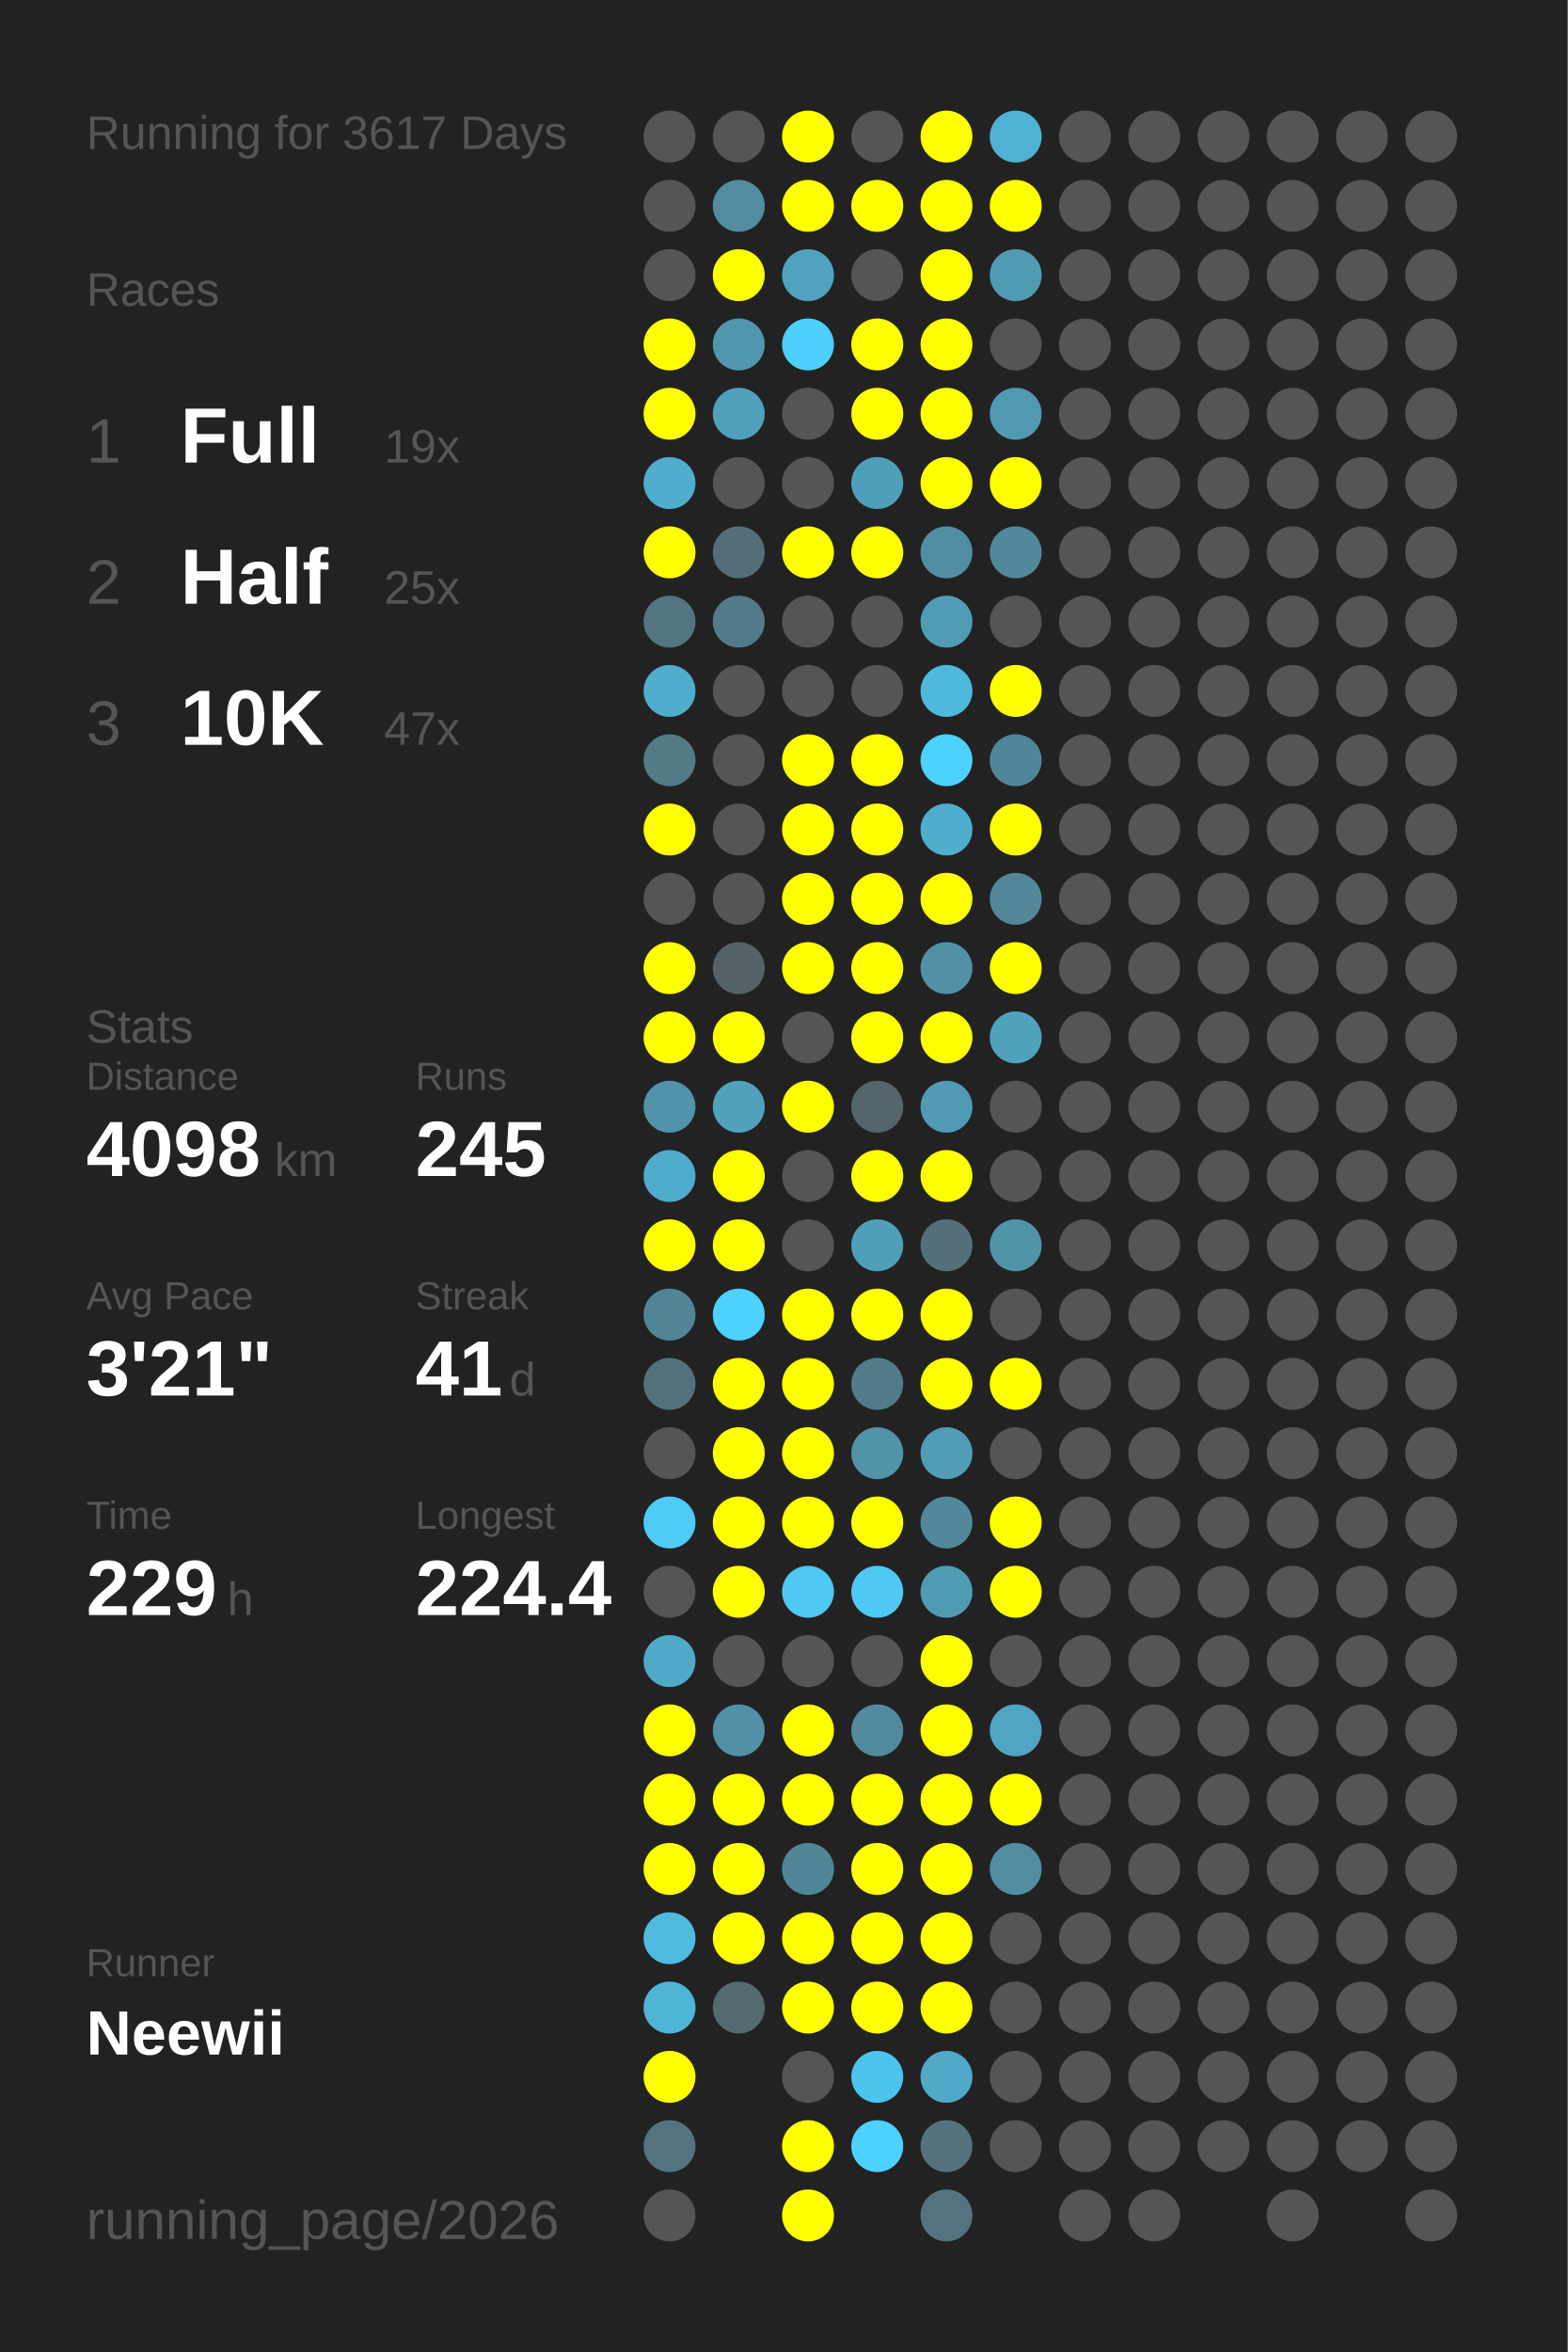
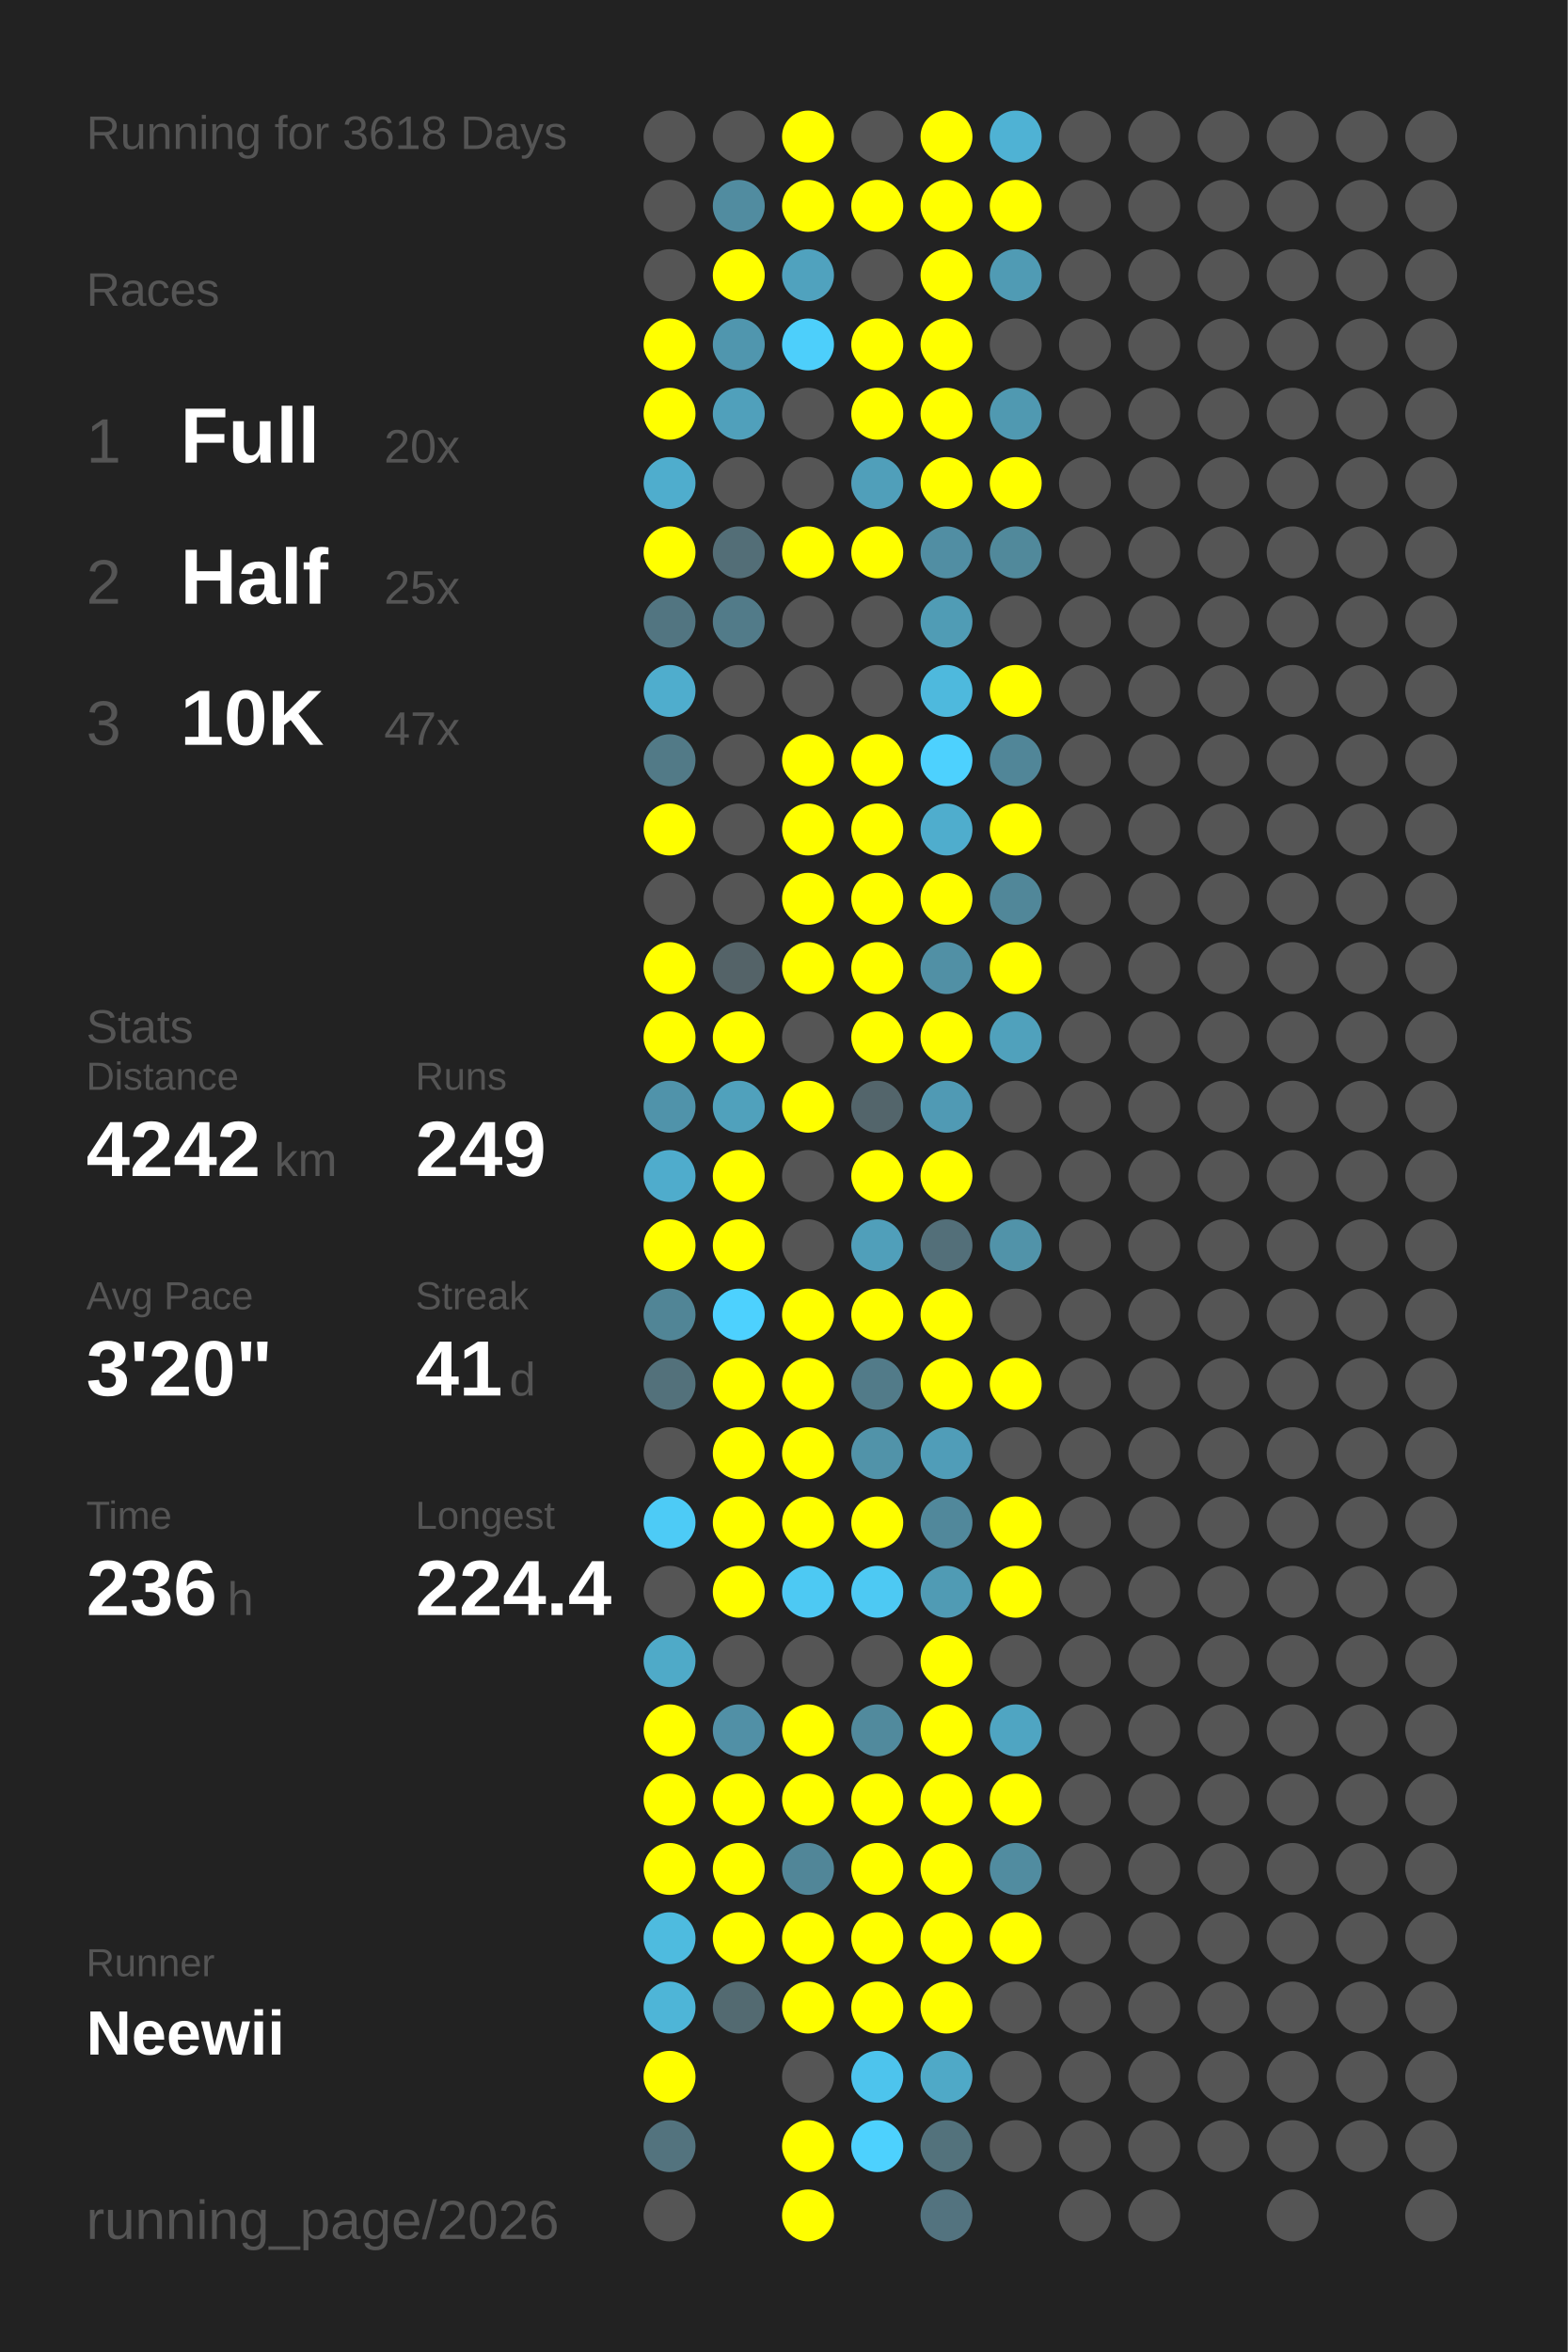
<svg xmlns="http://www.w3.org/2000/svg" baseProfile="full" height="300mm" version="1.1" viewBox="0,0,200,300" width="200mm">
  <defs />
  <rect fill="#222222" height="300" width="200" x="0" y="0" />
-   <text fill="#555555" style="font-size:6px; font-family:Arial;" x="11" y="19">Running for 3617 Days</text>
+   <text fill="#555555" style="font-size:6px; font-family:Arial;" x="11" y="19">Running for 3618 Days</text>
  <text fill="#555555" style="font-size:6px; font-family:Arial;" x="11" y="39">Races</text>
  <text fill="#555555" style="font-size:8px; font-family:Arial;" x="11" y="59">1</text>
  <text fill="#FFFFFF" style="font-size:10px; font-family:Arial; font-weight:bold;" x="23" y="59">Full</text>
-   <text fill="#555555" style="font-size:6px; font-family:Arial;" x="49" y="59">19x</text>
+   <text fill="#555555" style="font-size:6px; font-family:Arial;" x="49" y="59">20x</text>
  <text fill="#555555" style="font-size:8px; font-family:Arial;" x="11" y="77">2</text>
  <text fill="#FFFFFF" style="font-size:10px; font-family:Arial; font-weight:bold;" x="23" y="77">Half</text>
  <text fill="#555555" style="font-size:6px; font-family:Arial;" x="49" y="77">25x</text>
  <text fill="#555555" style="font-size:8px; font-family:Arial;" x="11" y="95">3</text>
  <text fill="#FFFFFF" style="font-size:10px; font-family:Arial; font-weight:bold;" x="23" y="95">10K</text>
  <text fill="#555555" style="font-size:6px; font-family:Arial;" x="49" y="95">47x</text>
  <text fill="#555555" style="font-size:6px; font-family:Arial;" x="11" y="133">Stats</text>
  <text fill="#555555" style="font-size:5px; font-family:Arial;" x="11" y="139">Distance</text>
-   <text fill="#FFFFFF" style="font-size:10px; font-family:Arial; font-weight:bold;" x="11" y="150">4098</text>
+   <text fill="#FFFFFF" style="font-size:10px; font-family:Arial; font-weight:bold;" x="11" y="150">4242</text>
  <text fill="#555555" style="font-size:6px; font-family:Arial;" x="35" y="150">km</text>
  <text fill="#555555" style="font-size:5px; font-family:Arial;" x="53" y="139">Runs</text>
-   <text fill="#FFFFFF" style="font-size:10px; font-family:Arial; font-weight:bold;" x="53" y="150">245</text>
+   <text fill="#FFFFFF" style="font-size:10px; font-family:Arial; font-weight:bold;" x="53" y="150">249</text>
  <text fill="#555555" style="font-size:5px; font-family:Arial;" x="11" y="167">Avg Pace</text>
-   <text fill="#FFFFFF" style="font-size:10px; font-family:Arial; font-weight:bold;" x="11" y="178">3'21"</text>
+   <text fill="#FFFFFF" style="font-size:10px; font-family:Arial; font-weight:bold;" x="11" y="178">3'20"</text>
  <text fill="#555555" style="font-size:5px; font-family:Arial;" x="53" y="167">Streak</text>
  <text fill="#FFFFFF" style="font-size:10px; font-family:Arial; font-weight:bold;" x="53" y="178">41</text>
  <text fill="#555555" style="font-size:6px; font-family:Arial;" x="65" y="178">d</text>
  <text fill="#555555" style="font-size:5px; font-family:Arial;" x="11" y="195">Time</text>
-   <text fill="#FFFFFF" style="font-size:10px; font-family:Arial; font-weight:bold;" x="11" y="206">229</text>
+   <text fill="#FFFFFF" style="font-size:10px; font-family:Arial; font-weight:bold;" x="11" y="206">236</text>
  <text fill="#555555" style="font-size:6px; font-family:Arial;" x="29" y="206">h</text>
  <text fill="#555555" style="font-size:5px; font-family:Arial;" x="53" y="195">Longest</text>
  <text fill="#FFFFFF" style="font-size:10px; font-family:Arial; font-weight:bold;" x="53" y="206">224.4</text>
  <text fill="#555555" style="font-size:5px; font-family:Arial;" x="11" y="252.065">Runner</text>
  <text fill="#FFFFFF" style="font-size:8px; font-family:Arial; font-weight:bold;" x="11" y="262.065">Neewii</text>
  <text fill="#555555" style="font-size:7px; font-family:Arial;" x="11" y="285.581">running_page/2026</text>
  <circle cx="85.417" cy="17.419" fill="#555555" r="3.312" />
  <circle cx="85.417" cy="26.258" fill="#555555" r="3.312" />
  <circle cx="85.417" cy="35.097" fill="#555555" r="3.312" />
  <circle cx="85.417" cy="43.935" fill="#FFFF00" r="3.312" />
  <circle cx="85.417" cy="52.774" fill="#FFFF00" r="3.312" />
  <circle cx="85.417" cy="61.613" fill="#4fadcd" r="3.312" />
  <circle cx="85.417" cy="70.452" fill="#FFFF00" r="3.312" />
  <circle cx="85.417" cy="79.29" fill="#527581" r="3.312" />
  <circle cx="85.417" cy="88.129" fill="#4fadcd" r="3.312" />
  <circle cx="85.417" cy="96.968" fill="#527a87" r="3.312" />
  <circle cx="85.417" cy="105.806" fill="#FFFF00" r="3.312" />
  <circle cx="85.417" cy="114.645" fill="#555555" r="3.312" />
  <circle cx="85.417" cy="123.484" fill="#FFFF00" r="3.312" />
  <circle cx="85.417" cy="132.323" fill="#FFFF00" r="3.312" />
  <circle cx="85.417" cy="141.161" fill="#5093aa" r="3.312" />
  <circle cx="85.417" cy="150" fill="#4faccc" r="3.312" />
  <circle cx="85.417" cy="158.839" fill="#FFFF00" r="3.312" />
  <circle cx="85.417" cy="167.677" fill="#518596" r="3.312" />
  <circle cx="85.417" cy="176.516" fill="#53717b" r="3.312" />
  <circle cx="85.417" cy="185.355" fill="#555555" r="3.312" />
  <circle cx="85.417" cy="194.194" fill="#4dcbf6" r="3.312" />
  <circle cx="85.417" cy="203.032" fill="#555555" r="3.312" />
  <circle cx="85.417" cy="211.871" fill="#4faac8" r="3.312" />
  <circle cx="85.417" cy="220.71" fill="#FFFF00" r="3.312" />
  <circle cx="85.417" cy="229.548" fill="#FFFF00" r="3.312" />
  <circle cx="85.417" cy="238.387" fill="#FFFF00" r="3.312" />
  <circle cx="85.417" cy="247.226" fill="#4ebbdf" r="3.312" />
  <circle cx="85.417" cy="256.065" fill="#4eb5d7" r="3.312" />
  <circle cx="85.417" cy="264.903" fill="#FFFF00" r="3.312" />
  <circle cx="85.417" cy="273.742" fill="#53737e" r="3.312" />
  <circle cx="85.417" cy="282.581" fill="#555555" r="3.312" />
  <circle cx="94.25" cy="17.419" fill="#555555" r="3.312" />
  <circle cx="94.25" cy="26.258" fill="#518ca0" r="3.312" />
  <circle cx="94.25" cy="35.097" fill="#FFFF00" r="3.312" />
  <circle cx="94.25" cy="43.935" fill="#5096ae" r="3.312" />
  <circle cx="94.25" cy="52.774" fill="#50a0bb" r="3.312" />
  <circle cx="94.25" cy="61.613" fill="#555555" r="3.312" />
  <circle cx="94.25" cy="70.452" fill="#536e77" r="3.312" />
  <circle cx="94.25" cy="79.29" fill="#527b89" r="3.312" />
  <circle cx="94.25" cy="88.129" fill="#555555" r="3.312" />
  <circle cx="94.25" cy="96.968" fill="#555555" r="3.312" />
  <circle cx="94.25" cy="105.806" fill="#555555" r="3.312" />
  <circle cx="94.25" cy="114.645" fill="#555555" r="3.312" />
  <circle cx="94.25" cy="123.484" fill="#546368" r="3.312" />
  <circle cx="94.25" cy="132.323" fill="#FFFF00" r="3.312" />
  <circle cx="94.25" cy="141.161" fill="#50a1bc" r="3.312" />
  <circle cx="94.25" cy="150" fill="#FFFF00" r="3.312" />
  <circle cx="94.25" cy="158.839" fill="#FFFF00" r="3.312" />
  <circle cx="94.25" cy="167.677" fill="#4dd1fe" r="3.312" />
  <circle cx="94.25" cy="176.516" fill="#FFFF00" r="3.312" />
  <circle cx="94.25" cy="185.355" fill="#FFFF00" r="3.312" />
  <circle cx="94.25" cy="194.194" fill="#FFFF00" r="3.312" />
  <circle cx="94.25" cy="203.032" fill="#FFFF00" r="3.312" />
  <circle cx="94.25" cy="211.871" fill="#555555" r="3.312" />
  <circle cx="94.25" cy="220.71" fill="#5190a6" r="3.312" />
  <circle cx="94.25" cy="229.548" fill="#FFFF00" r="3.312" />
  <circle cx="94.25" cy="238.387" fill="#FFFF00" r="3.312" />
  <circle cx="94.25" cy="247.226" fill="#FFFF00" r="3.312" />
  <circle cx="94.25" cy="256.065" fill="#536a71" r="3.312" />
  <circle cx="103.083" cy="17.419" fill="#FFFF00" r="3.312" />
  <circle cx="103.083" cy="26.258" fill="#FFFF00" r="3.312" />
  <circle cx="103.083" cy="35.097" fill="#50a2be" r="3.312" />
  <circle cx="103.083" cy="43.935" fill="#4dcffb" r="3.312" />
  <circle cx="103.083" cy="52.774" fill="#555555" r="3.312" />
  <circle cx="103.083" cy="61.613" fill="#555555" r="3.312" />
  <circle cx="103.083" cy="70.452" fill="#FFFF00" r="3.312" />
  <circle cx="103.083" cy="79.29" fill="#555555" r="3.312" />
  <circle cx="103.083" cy="88.129" fill="#555555" r="3.312" />
  <circle cx="103.083" cy="96.968" fill="#FFFF00" r="3.312" />
  <circle cx="103.083" cy="105.806" fill="#FFFF00" r="3.312" />
  <circle cx="103.083" cy="114.645" fill="#FFFF00" r="3.312" />
  <circle cx="103.083" cy="123.484" fill="#FFFF00" r="3.312" />
  <circle cx="103.083" cy="132.323" fill="#555555" r="3.312" />
  <circle cx="103.083" cy="141.161" fill="#FFFF00" r="3.312" />
  <circle cx="103.083" cy="150" fill="#555555" r="3.312" />
  <circle cx="103.083" cy="158.839" fill="#555555" r="3.312" />
  <circle cx="103.083" cy="167.677" fill="#FFFF00" r="3.312" />
  <circle cx="103.083" cy="176.516" fill="#FFFF00" r="3.312" />
  <circle cx="103.083" cy="185.355" fill="#FFFF00" r="3.312" />
  <circle cx="103.083" cy="194.194" fill="#FFFF00" r="3.312" />
  <circle cx="103.083" cy="203.032" fill="#4dc9f3" r="3.312" />
  <circle cx="103.083" cy="211.871" fill="#555555" r="3.312" />
  <circle cx="103.083" cy="220.71" fill="#FFFF00" r="3.312" />
  <circle cx="103.083" cy="229.548" fill="#FFFF00" r="3.312" />
  <circle cx="103.083" cy="238.387" fill="#518698" r="3.312" />
  <circle cx="103.083" cy="247.226" fill="#FFFF00" r="3.312" />
  <circle cx="103.083" cy="256.065" fill="#FFFF00" r="3.312" />
  <circle cx="103.083" cy="264.903" fill="#555555" r="3.312" />
  <circle cx="103.083" cy="273.742" fill="#FFFF00" r="3.312" />
  <circle cx="103.083" cy="282.581" fill="#FFFF00" r="3.312" />
  <circle cx="111.917" cy="17.419" fill="#555555" r="3.312" />
  <circle cx="111.917" cy="26.258" fill="#FFFF00" r="3.312" />
  <circle cx="111.917" cy="35.097" fill="#555555" r="3.312" />
  <circle cx="111.917" cy="43.935" fill="#FFFF00" r="3.312" />
  <circle cx="111.917" cy="52.774" fill="#FFFF00" r="3.312" />
  <circle cx="111.917" cy="61.613" fill="#509fba" r="3.312" />
  <circle cx="111.917" cy="70.452" fill="#FFFF00" r="3.312" />
  <circle cx="111.917" cy="79.29" fill="#555555" r="3.312" />
  <circle cx="111.917" cy="88.129" fill="#555555" r="3.312" />
  <circle cx="111.917" cy="96.968" fill="#FFFF00" r="3.312" />
  <circle cx="111.917" cy="105.806" fill="#FFFF00" r="3.312" />
  <circle cx="111.917" cy="114.645" fill="#FFFF00" r="3.312" />
  <circle cx="111.917" cy="123.484" fill="#FFFF00" r="3.312" />
  <circle cx="111.917" cy="132.323" fill="#FFFF00" r="3.312" />
  <circle cx="111.917" cy="141.161" fill="#53656b" r="3.312" />
  <circle cx="111.917" cy="150" fill="#FFFF00" r="3.312" />
  <circle cx="111.917" cy="158.839" fill="#509fba" r="3.312" />
  <circle cx="111.917" cy="167.677" fill="#FFFF00" r="3.312" />
  <circle cx="111.917" cy="176.516" fill="#527b89" r="3.312" />
  <circle cx="111.917" cy="185.355" fill="#5193a9" r="3.312" />
  <circle cx="111.917" cy="194.194" fill="#FFFF00" r="3.312" />
  <circle cx="111.917" cy="203.032" fill="#4dc9f3" r="3.312" />
  <circle cx="111.917" cy="211.871" fill="#555555" r="3.312" />
  <circle cx="111.917" cy="220.71" fill="#518a9d" r="3.312" />
  <circle cx="111.917" cy="229.548" fill="#FFFF00" r="3.312" />
  <circle cx="111.917" cy="238.387" fill="#FFFF00" r="3.312" />
  <circle cx="111.917" cy="247.226" fill="#FFFF00" r="3.312" />
  <circle cx="111.917" cy="256.065" fill="#FFFF00" r="3.312" />
  <circle cx="111.917" cy="264.903" fill="#4dc4ed" r="3.312" />
  <circle cx="111.917" cy="273.742" fill="#4dd1fe" r="3.312" />
  <circle cx="120.75" cy="17.419" fill="#FFFF00" r="3.312" />
  <circle cx="120.75" cy="26.258" fill="#FFFF00" r="3.312" />
  <circle cx="120.75" cy="35.097" fill="#FFFF00" r="3.312" />
  <circle cx="120.75" cy="43.935" fill="#FFFF00" r="3.312" />
  <circle cx="120.75" cy="52.774" fill="#FFFF00" r="3.312" />
  <circle cx="120.75" cy="61.613" fill="#FFFF00" r="3.312" />
  <circle cx="120.75" cy="70.452" fill="#518ea3" r="3.312" />
  <circle cx="120.75" cy="79.29" fill="#509cb5" r="3.312" />
  <circle cx="120.75" cy="88.129" fill="#4eb9dd" r="3.312" />
  <circle cx="120.75" cy="96.968" fill="#4dd1fe" r="3.312" />
  <circle cx="120.75" cy="105.806" fill="#4fadcd" r="3.312" />
  <circle cx="120.75" cy="114.645" fill="#FFFF00" r="3.312" />
  <circle cx="120.75" cy="123.484" fill="#5190a5" r="3.312" />
  <circle cx="120.75" cy="132.323" fill="#FFFF00" r="3.312" />
  <circle cx="120.75" cy="141.161" fill="#509ab4" r="3.312" />
  <circle cx="120.75" cy="150" fill="#FFFF00" r="3.312" />
  <circle cx="120.75" cy="158.839" fill="#536f79" r="3.312" />
  <circle cx="120.75" cy="167.677" fill="#FFFF00" r="3.312" />
  <circle cx="120.75" cy="176.516" fill="#FFFF00" r="3.312" />
  <circle cx="120.75" cy="185.355" fill="#509db8" r="3.312" />
  <circle cx="120.75" cy="194.194" fill="#51889b" r="3.312" />
  <circle cx="120.75" cy="203.032" fill="#509bb4" r="3.312" />
  <circle cx="120.75" cy="211.871" fill="#FFFF00" r="3.312" />
  <circle cx="120.75" cy="220.71" fill="#FFFF00" r="3.312" />
  <circle cx="120.75" cy="229.548" fill="#FFFF00" r="3.312" />
  <circle cx="120.75" cy="238.387" fill="#FFFF00" r="3.312" />
  <circle cx="120.75" cy="247.226" fill="#FFFF00" r="3.312" />
  <circle cx="120.75" cy="256.065" fill="#FFFF00" r="3.312" />
  <circle cx="120.75" cy="264.903" fill="#4fa9c7" r="3.312" />
  <circle cx="120.75" cy="273.742" fill="#53727c" r="3.312" />
  <circle cx="120.75" cy="282.581" fill="#53737f" r="3.312" />
  <circle cx="129.583" cy="17.419" fill="#4fb2d4" r="3.312" />
  <circle cx="129.583" cy="26.258" fill="#FFFF00" r="3.312" />
  <circle cx="129.583" cy="35.097" fill="#509bb4" r="3.312" />
  <circle cx="129.583" cy="43.935" fill="#555555" r="3.312" />
  <circle cx="129.583" cy="52.774" fill="#5099b1" r="3.312" />
  <circle cx="129.583" cy="61.613" fill="#FFFF00" r="3.312" />
  <circle cx="129.583" cy="70.452" fill="#51899b" r="3.312" />
  <circle cx="129.583" cy="79.29" fill="#555555" r="3.312" />
  <circle cx="129.583" cy="88.129" fill="#FFFF00" r="3.312" />
  <circle cx="129.583" cy="96.968" fill="#518698" r="3.312" />
  <circle cx="129.583" cy="105.806" fill="#FFFF00" r="3.312" />
  <circle cx="129.583" cy="114.645" fill="#518799" r="3.312" />
  <circle cx="129.583" cy="123.484" fill="#FFFF00" r="3.312" />
  <circle cx="129.583" cy="132.323" fill="#50a1bc" r="3.312" />
  <circle cx="129.583" cy="141.161" fill="#555555" r="3.312" />
  <circle cx="129.583" cy="150" fill="#555555" r="3.312" />
  <circle cx="129.583" cy="158.839" fill="#5193a9" r="3.312" />
  <circle cx="129.583" cy="167.677" fill="#555555" r="3.312" />
  <circle cx="129.583" cy="176.516" fill="#FFFF00" r="3.312" />
  <circle cx="129.583" cy="185.355" fill="#555555" r="3.312" />
  <circle cx="129.583" cy="194.194" fill="#FFFF00" r="3.312" />
  <circle cx="129.583" cy="203.032" fill="#FFFF00" r="3.312" />
  <circle cx="129.583" cy="211.871" fill="#555555" r="3.312" />
  <circle cx="129.583" cy="220.71" fill="#4fa5c2" r="3.312" />
  <circle cx="129.583" cy="229.548" fill="#FFFF00" r="3.312" />
  <circle cx="129.583" cy="238.387" fill="#518ca0" r="3.312" />
-   <circle cx="129.583" cy="247.226" fill="#555555" r="3.312" />
+   <circle cx="129.583" cy="247.226" fill="#FFFF00" r="3.312" />
  <circle cx="129.583" cy="256.065" fill="#555555" r="3.312" />
  <circle cx="129.583" cy="264.903" fill="#555555" r="3.312" />
  <circle cx="129.583" cy="273.742" fill="#555555" r="3.312" />
  <circle cx="138.417" cy="17.419" fill="#555555" r="3.312" />
  <circle cx="138.417" cy="26.258" fill="#555555" r="3.312" />
  <circle cx="138.417" cy="35.097" fill="#555555" r="3.312" />
  <circle cx="138.417" cy="43.935" fill="#555555" r="3.312" />
  <circle cx="138.417" cy="52.774" fill="#555555" r="3.312" />
  <circle cx="138.417" cy="61.613" fill="#555555" r="3.312" />
  <circle cx="138.417" cy="70.452" fill="#555555" r="3.312" />
  <circle cx="138.417" cy="79.29" fill="#555555" r="3.312" />
  <circle cx="138.417" cy="88.129" fill="#555555" r="3.312" />
  <circle cx="138.417" cy="96.968" fill="#555555" r="3.312" />
  <circle cx="138.417" cy="105.806" fill="#555555" r="3.312" />
  <circle cx="138.417" cy="114.645" fill="#555555" r="3.312" />
  <circle cx="138.417" cy="123.484" fill="#555555" r="3.312" />
  <circle cx="138.417" cy="132.323" fill="#555555" r="3.312" />
  <circle cx="138.417" cy="141.161" fill="#555555" r="3.312" />
  <circle cx="138.417" cy="150" fill="#555555" r="3.312" />
  <circle cx="138.417" cy="158.839" fill="#555555" r="3.312" />
  <circle cx="138.417" cy="167.677" fill="#555555" r="3.312" />
  <circle cx="138.417" cy="176.516" fill="#555555" r="3.312" />
  <circle cx="138.417" cy="185.355" fill="#555555" r="3.312" />
  <circle cx="138.417" cy="194.194" fill="#555555" r="3.312" />
  <circle cx="138.417" cy="203.032" fill="#555555" r="3.312" />
  <circle cx="138.417" cy="211.871" fill="#555555" r="3.312" />
  <circle cx="138.417" cy="220.71" fill="#555555" r="3.312" />
  <circle cx="138.417" cy="229.548" fill="#555555" r="3.312" />
  <circle cx="138.417" cy="238.387" fill="#555555" r="3.312" />
  <circle cx="138.417" cy="247.226" fill="#555555" r="3.312" />
  <circle cx="138.417" cy="256.065" fill="#555555" r="3.312" />
  <circle cx="138.417" cy="264.903" fill="#555555" r="3.312" />
  <circle cx="138.417" cy="273.742" fill="#555555" r="3.312" />
  <circle cx="138.417" cy="282.581" fill="#555555" r="3.312" />
  <circle cx="147.25" cy="17.419" fill="#555555" r="3.312" />
  <circle cx="147.25" cy="26.258" fill="#555555" r="3.312" />
  <circle cx="147.25" cy="35.097" fill="#555555" r="3.312" />
  <circle cx="147.25" cy="43.935" fill="#555555" r="3.312" />
  <circle cx="147.25" cy="52.774" fill="#555555" r="3.312" />
  <circle cx="147.25" cy="61.613" fill="#555555" r="3.312" />
  <circle cx="147.25" cy="70.452" fill="#555555" r="3.312" />
  <circle cx="147.25" cy="79.29" fill="#555555" r="3.312" />
  <circle cx="147.25" cy="88.129" fill="#555555" r="3.312" />
  <circle cx="147.25" cy="96.968" fill="#555555" r="3.312" />
  <circle cx="147.25" cy="105.806" fill="#555555" r="3.312" />
  <circle cx="147.25" cy="114.645" fill="#555555" r="3.312" />
  <circle cx="147.25" cy="123.484" fill="#555555" r="3.312" />
  <circle cx="147.25" cy="132.323" fill="#555555" r="3.312" />
  <circle cx="147.25" cy="141.161" fill="#555555" r="3.312" />
  <circle cx="147.25" cy="150" fill="#555555" r="3.312" />
  <circle cx="147.25" cy="158.839" fill="#555555" r="3.312" />
  <circle cx="147.25" cy="167.677" fill="#555555" r="3.312" />
  <circle cx="147.25" cy="176.516" fill="#555555" r="3.312" />
  <circle cx="147.25" cy="185.355" fill="#555555" r="3.312" />
  <circle cx="147.25" cy="194.194" fill="#555555" r="3.312" />
  <circle cx="147.25" cy="203.032" fill="#555555" r="3.312" />
  <circle cx="147.25" cy="211.871" fill="#555555" r="3.312" />
  <circle cx="147.25" cy="220.71" fill="#555555" r="3.312" />
  <circle cx="147.25" cy="229.548" fill="#555555" r="3.312" />
  <circle cx="147.25" cy="238.387" fill="#555555" r="3.312" />
  <circle cx="147.25" cy="247.226" fill="#555555" r="3.312" />
  <circle cx="147.25" cy="256.065" fill="#555555" r="3.312" />
  <circle cx="147.25" cy="264.903" fill="#555555" r="3.312" />
  <circle cx="147.25" cy="273.742" fill="#555555" r="3.312" />
  <circle cx="147.25" cy="282.581" fill="#555555" r="3.312" />
  <circle cx="156.083" cy="17.419" fill="#555555" r="3.312" />
  <circle cx="156.083" cy="26.258" fill="#555555" r="3.312" />
  <circle cx="156.083" cy="35.097" fill="#555555" r="3.312" />
  <circle cx="156.083" cy="43.935" fill="#555555" r="3.312" />
  <circle cx="156.083" cy="52.774" fill="#555555" r="3.312" />
  <circle cx="156.083" cy="61.613" fill="#555555" r="3.312" />
  <circle cx="156.083" cy="70.452" fill="#555555" r="3.312" />
  <circle cx="156.083" cy="79.29" fill="#555555" r="3.312" />
  <circle cx="156.083" cy="88.129" fill="#555555" r="3.312" />
  <circle cx="156.083" cy="96.968" fill="#555555" r="3.312" />
  <circle cx="156.083" cy="105.806" fill="#555555" r="3.312" />
  <circle cx="156.083" cy="114.645" fill="#555555" r="3.312" />
  <circle cx="156.083" cy="123.484" fill="#555555" r="3.312" />
  <circle cx="156.083" cy="132.323" fill="#555555" r="3.312" />
  <circle cx="156.083" cy="141.161" fill="#555555" r="3.312" />
  <circle cx="156.083" cy="150" fill="#555555" r="3.312" />
  <circle cx="156.083" cy="158.839" fill="#555555" r="3.312" />
  <circle cx="156.083" cy="167.677" fill="#555555" r="3.312" />
  <circle cx="156.083" cy="176.516" fill="#555555" r="3.312" />
  <circle cx="156.083" cy="185.355" fill="#555555" r="3.312" />
  <circle cx="156.083" cy="194.194" fill="#555555" r="3.312" />
  <circle cx="156.083" cy="203.032" fill="#555555" r="3.312" />
  <circle cx="156.083" cy="211.871" fill="#555555" r="3.312" />
  <circle cx="156.083" cy="220.71" fill="#555555" r="3.312" />
  <circle cx="156.083" cy="229.548" fill="#555555" r="3.312" />
  <circle cx="156.083" cy="238.387" fill="#555555" r="3.312" />
  <circle cx="156.083" cy="247.226" fill="#555555" r="3.312" />
  <circle cx="156.083" cy="256.065" fill="#555555" r="3.312" />
  <circle cx="156.083" cy="264.903" fill="#555555" r="3.312" />
  <circle cx="156.083" cy="273.742" fill="#555555" r="3.312" />
  <circle cx="164.917" cy="17.419" fill="#555555" r="3.312" />
  <circle cx="164.917" cy="26.258" fill="#555555" r="3.312" />
  <circle cx="164.917" cy="35.097" fill="#555555" r="3.312" />
  <circle cx="164.917" cy="43.935" fill="#555555" r="3.312" />
  <circle cx="164.917" cy="52.774" fill="#555555" r="3.312" />
  <circle cx="164.917" cy="61.613" fill="#555555" r="3.312" />
  <circle cx="164.917" cy="70.452" fill="#555555" r="3.312" />
  <circle cx="164.917" cy="79.29" fill="#555555" r="3.312" />
  <circle cx="164.917" cy="88.129" fill="#555555" r="3.312" />
  <circle cx="164.917" cy="96.968" fill="#555555" r="3.312" />
  <circle cx="164.917" cy="105.806" fill="#555555" r="3.312" />
  <circle cx="164.917" cy="114.645" fill="#555555" r="3.312" />
  <circle cx="164.917" cy="123.484" fill="#555555" r="3.312" />
  <circle cx="164.917" cy="132.323" fill="#555555" r="3.312" />
  <circle cx="164.917" cy="141.161" fill="#555555" r="3.312" />
  <circle cx="164.917" cy="150" fill="#555555" r="3.312" />
  <circle cx="164.917" cy="158.839" fill="#555555" r="3.312" />
  <circle cx="164.917" cy="167.677" fill="#555555" r="3.312" />
  <circle cx="164.917" cy="176.516" fill="#555555" r="3.312" />
  <circle cx="164.917" cy="185.355" fill="#555555" r="3.312" />
  <circle cx="164.917" cy="194.194" fill="#555555" r="3.312" />
  <circle cx="164.917" cy="203.032" fill="#555555" r="3.312" />
  <circle cx="164.917" cy="211.871" fill="#555555" r="3.312" />
  <circle cx="164.917" cy="220.71" fill="#555555" r="3.312" />
  <circle cx="164.917" cy="229.548" fill="#555555" r="3.312" />
  <circle cx="164.917" cy="238.387" fill="#555555" r="3.312" />
  <circle cx="164.917" cy="247.226" fill="#555555" r="3.312" />
  <circle cx="164.917" cy="256.065" fill="#555555" r="3.312" />
  <circle cx="164.917" cy="264.903" fill="#555555" r="3.312" />
  <circle cx="164.917" cy="273.742" fill="#555555" r="3.312" />
  <circle cx="164.917" cy="282.581" fill="#555555" r="3.312" />
  <circle cx="173.75" cy="17.419" fill="#555555" r="3.312" />
  <circle cx="173.75" cy="26.258" fill="#555555" r="3.312" />
  <circle cx="173.75" cy="35.097" fill="#555555" r="3.312" />
  <circle cx="173.75" cy="43.935" fill="#555555" r="3.312" />
  <circle cx="173.75" cy="52.774" fill="#555555" r="3.312" />
  <circle cx="173.75" cy="61.613" fill="#555555" r="3.312" />
  <circle cx="173.75" cy="70.452" fill="#555555" r="3.312" />
  <circle cx="173.75" cy="79.29" fill="#555555" r="3.312" />
  <circle cx="173.75" cy="88.129" fill="#555555" r="3.312" />
  <circle cx="173.75" cy="96.968" fill="#555555" r="3.312" />
  <circle cx="173.75" cy="105.806" fill="#555555" r="3.312" />
  <circle cx="173.75" cy="114.645" fill="#555555" r="3.312" />
  <circle cx="173.75" cy="123.484" fill="#555555" r="3.312" />
  <circle cx="173.75" cy="132.323" fill="#555555" r="3.312" />
  <circle cx="173.75" cy="141.161" fill="#555555" r="3.312" />
  <circle cx="173.75" cy="150" fill="#555555" r="3.312" />
  <circle cx="173.75" cy="158.839" fill="#555555" r="3.312" />
  <circle cx="173.75" cy="167.677" fill="#555555" r="3.312" />
  <circle cx="173.75" cy="176.516" fill="#555555" r="3.312" />
  <circle cx="173.75" cy="185.355" fill="#555555" r="3.312" />
  <circle cx="173.75" cy="194.194" fill="#555555" r="3.312" />
  <circle cx="173.75" cy="203.032" fill="#555555" r="3.312" />
  <circle cx="173.75" cy="211.871" fill="#555555" r="3.312" />
  <circle cx="173.75" cy="220.71" fill="#555555" r="3.312" />
  <circle cx="173.75" cy="229.548" fill="#555555" r="3.312" />
  <circle cx="173.75" cy="238.387" fill="#555555" r="3.312" />
  <circle cx="173.75" cy="247.226" fill="#555555" r="3.312" />
  <circle cx="173.75" cy="256.065" fill="#555555" r="3.312" />
  <circle cx="173.75" cy="264.903" fill="#555555" r="3.312" />
  <circle cx="173.75" cy="273.742" fill="#555555" r="3.312" />
  <circle cx="182.583" cy="17.419" fill="#555555" r="3.312" />
  <circle cx="182.583" cy="26.258" fill="#555555" r="3.312" />
  <circle cx="182.583" cy="35.097" fill="#555555" r="3.312" />
  <circle cx="182.583" cy="43.935" fill="#555555" r="3.312" />
  <circle cx="182.583" cy="52.774" fill="#555555" r="3.312" />
  <circle cx="182.583" cy="61.613" fill="#555555" r="3.312" />
  <circle cx="182.583" cy="70.452" fill="#555555" r="3.312" />
  <circle cx="182.583" cy="79.29" fill="#555555" r="3.312" />
  <circle cx="182.583" cy="88.129" fill="#555555" r="3.312" />
  <circle cx="182.583" cy="96.968" fill="#555555" r="3.312" />
  <circle cx="182.583" cy="105.806" fill="#555555" r="3.312" />
  <circle cx="182.583" cy="114.645" fill="#555555" r="3.312" />
  <circle cx="182.583" cy="123.484" fill="#555555" r="3.312" />
  <circle cx="182.583" cy="132.323" fill="#555555" r="3.312" />
  <circle cx="182.583" cy="141.161" fill="#555555" r="3.312" />
  <circle cx="182.583" cy="150" fill="#555555" r="3.312" />
  <circle cx="182.583" cy="158.839" fill="#555555" r="3.312" />
  <circle cx="182.583" cy="167.677" fill="#555555" r="3.312" />
  <circle cx="182.583" cy="176.516" fill="#555555" r="3.312" />
  <circle cx="182.583" cy="185.355" fill="#555555" r="3.312" />
  <circle cx="182.583" cy="194.194" fill="#555555" r="3.312" />
  <circle cx="182.583" cy="203.032" fill="#555555" r="3.312" />
  <circle cx="182.583" cy="211.871" fill="#555555" r="3.312" />
  <circle cx="182.583" cy="220.71" fill="#555555" r="3.312" />
  <circle cx="182.583" cy="229.548" fill="#555555" r="3.312" />
  <circle cx="182.583" cy="238.387" fill="#555555" r="3.312" />
  <circle cx="182.583" cy="247.226" fill="#555555" r="3.312" />
  <circle cx="182.583" cy="256.065" fill="#555555" r="3.312" />
  <circle cx="182.583" cy="264.903" fill="#555555" r="3.312" />
  <circle cx="182.583" cy="273.742" fill="#555555" r="3.312" />
  <circle cx="182.583" cy="282.581" fill="#555555" r="3.312" />
</svg>
